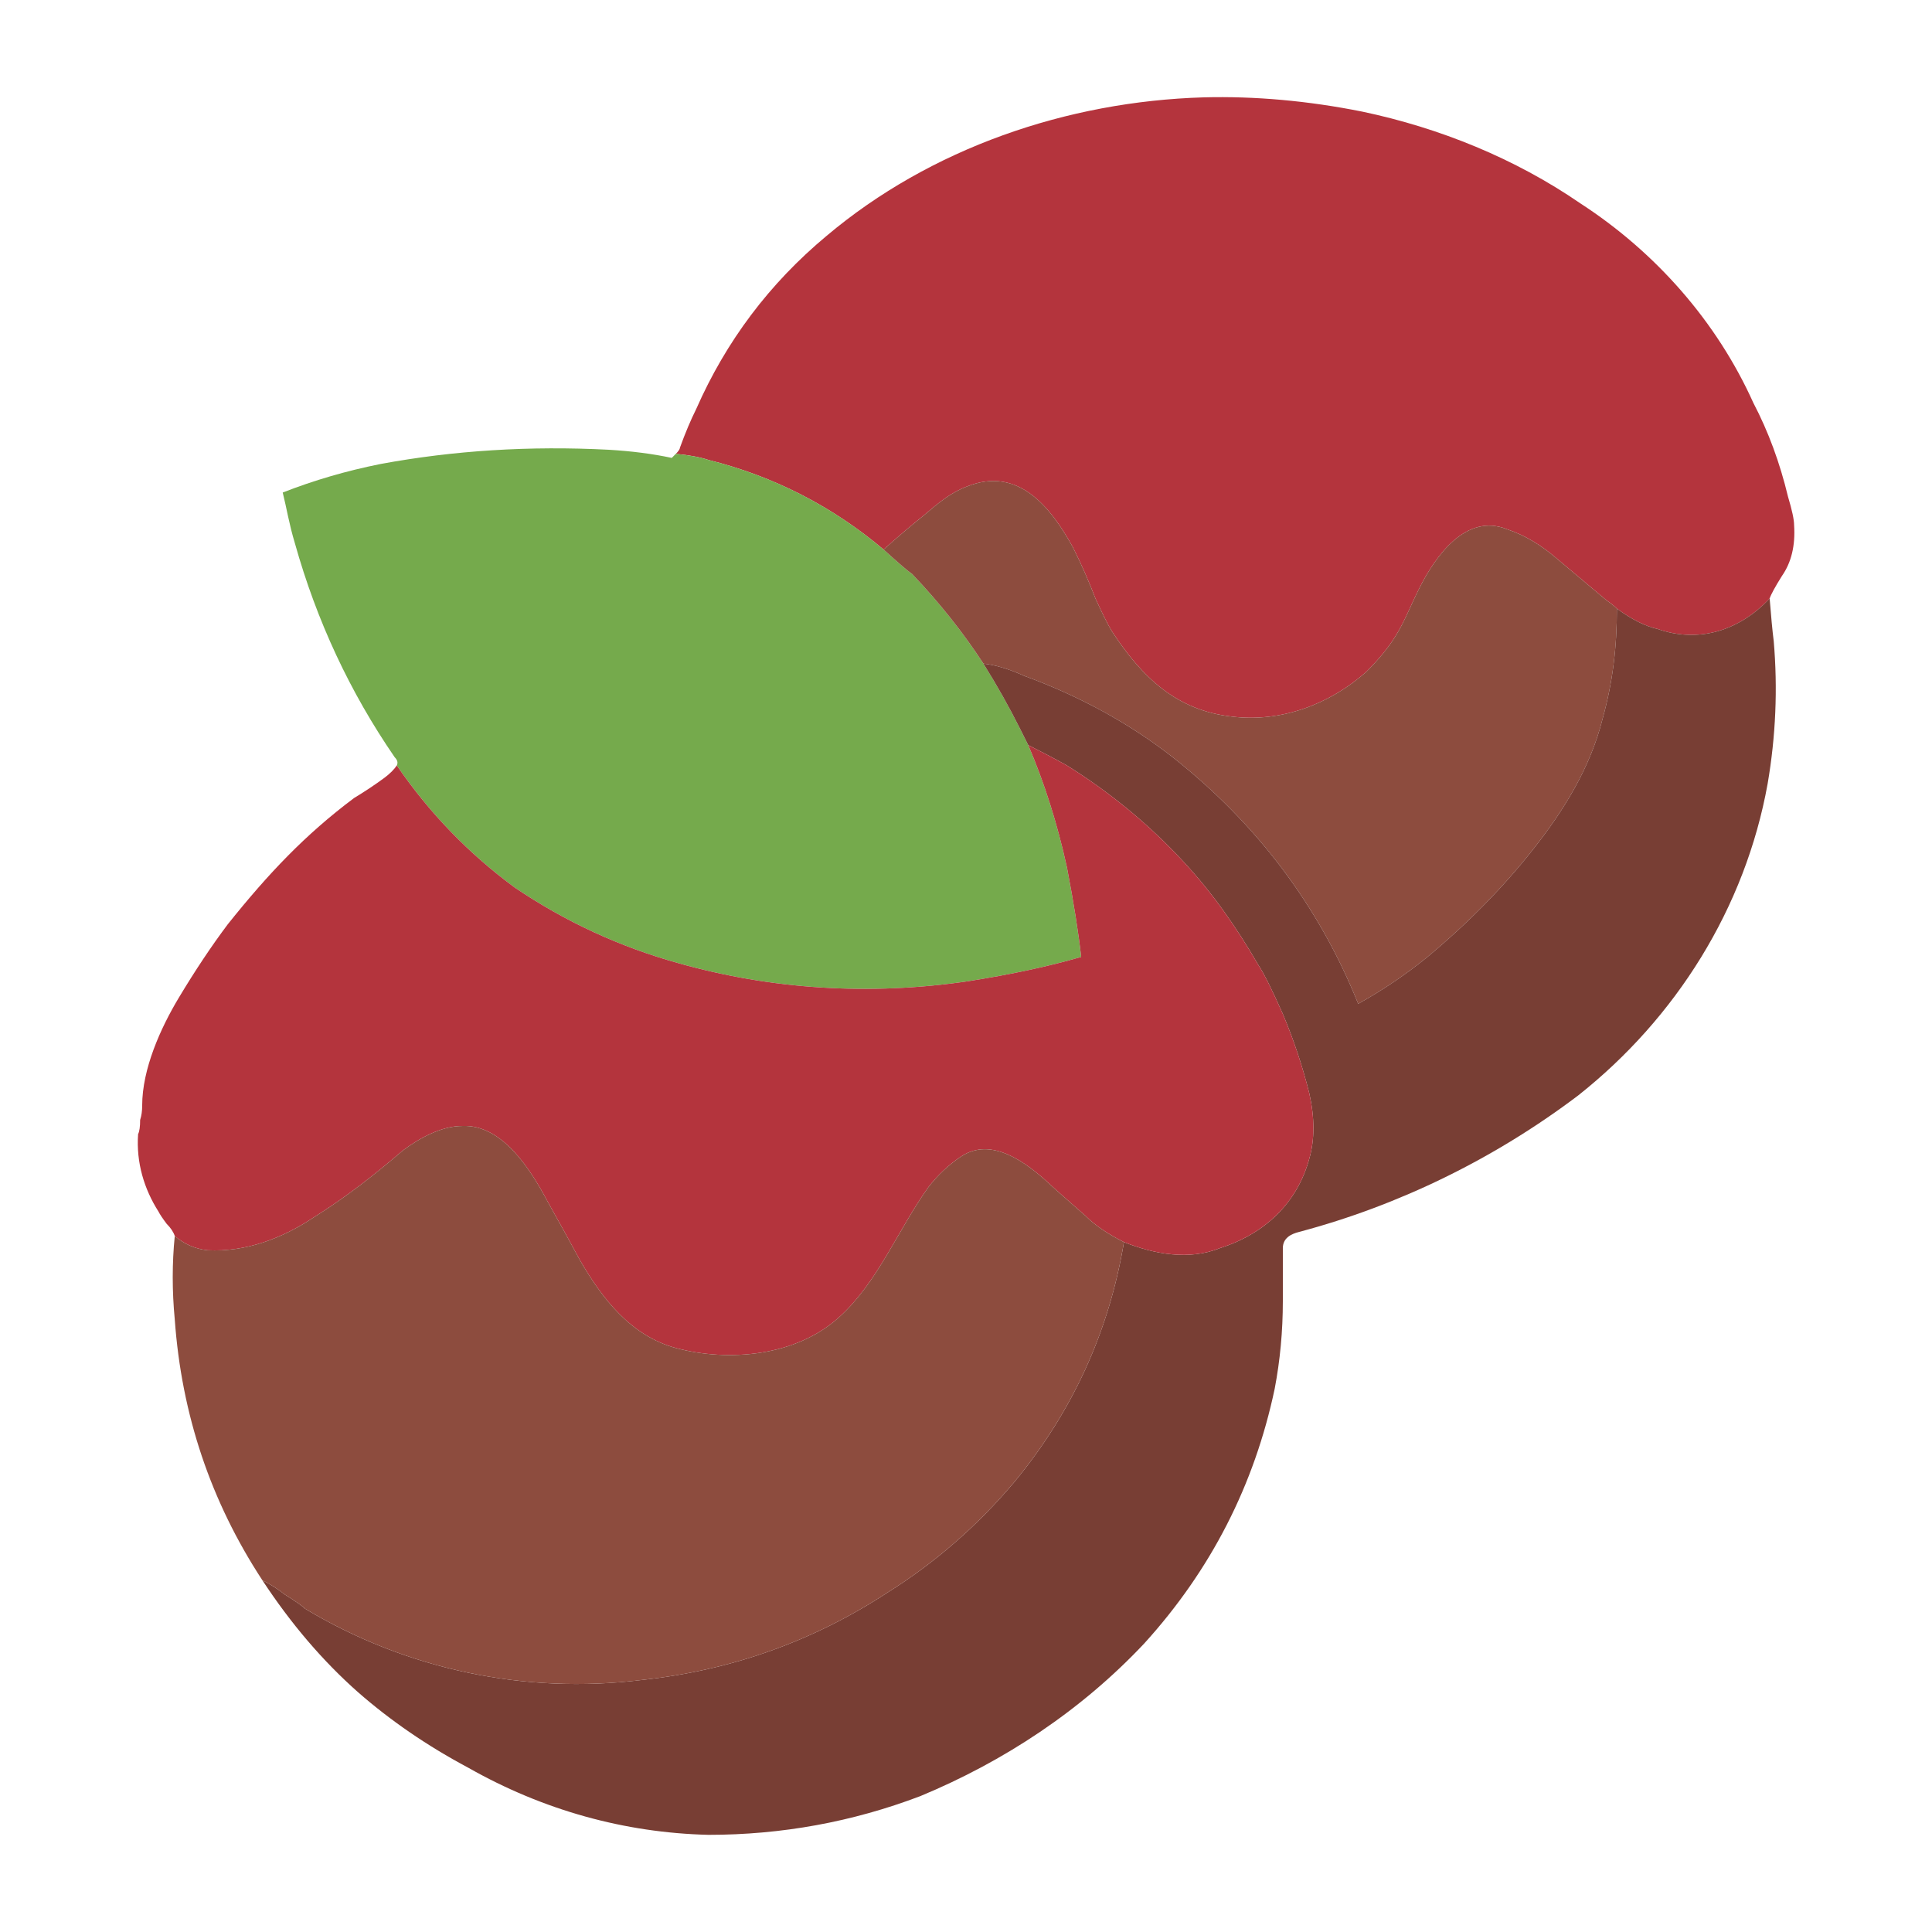
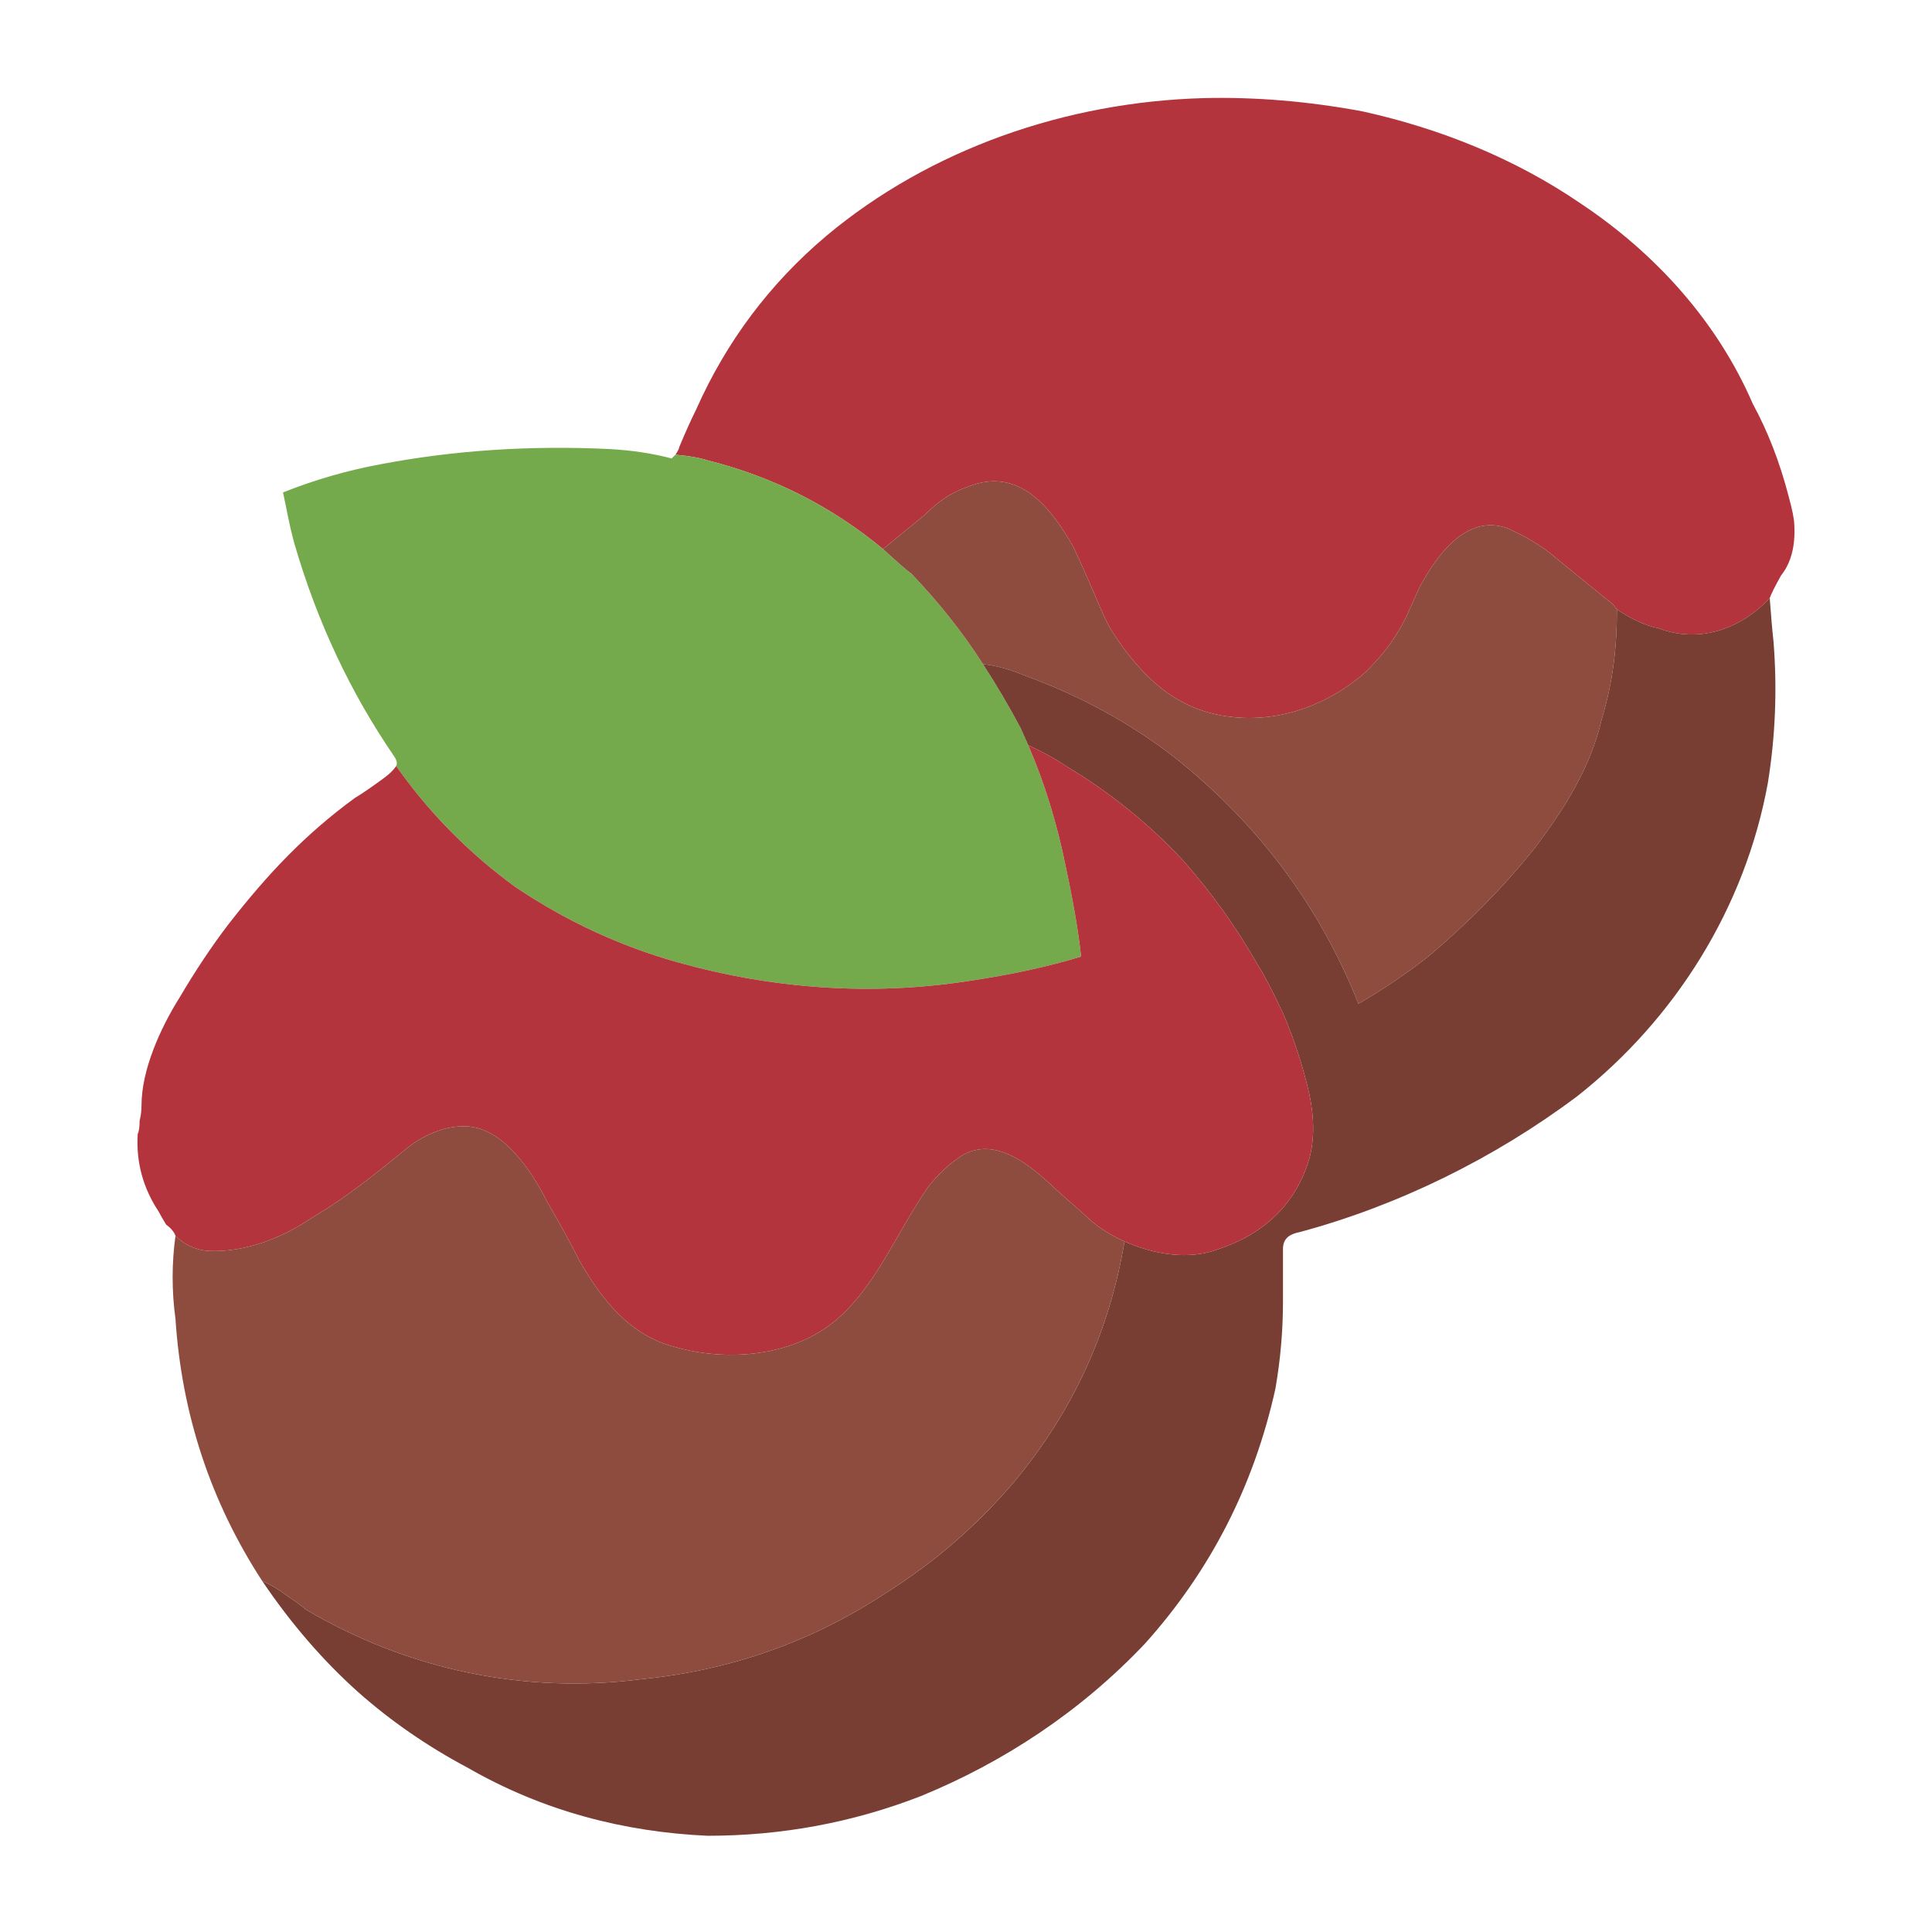
- <svg xmlns="http://www.w3.org/2000/svg" viewBox="37.2 38.2 948.5 948.5">
-   <path fill="#b4343d" d="M906 332c-15 16-35 22-55 15q-9-2-20-10-2-2-5-4l-25-21c-7-6-15-11-24-14-20-8-35 13-43 29-5 10-7 16-12 24q-5 8-14 17c-18 16-42 25-66 22-27-3-44-19-59-42q-3-5-8-16-5-13-11-25c-11-20-27-40-52-30-8 3-14 8-21 14q-10 8-20 17-38-32-86-44-6-2-16-3 2-2 2-3 4-11 8-19 22-50 64-85c51-43 118-66 185-68q38-1 78 7c38 8 75 23 107 45 37 24 67 58 85 98q11 21 17 46 3 10 3 14 1 15-6 25-5 8-6 11" />
-   <path fill="#75aa4c" d="M369 261q10 1 16 3 48 12 86 44 11 10 14 12 20 21 35 44 10 16 18 32l4 8q12 28 19 60 5 26 7 44-24 7-56 12c-48 7-96 4-142-9q-43-12-80-37-34-25-58-60 1-2-1-4-33-48-49-105c-3-10-4-17-6-25q23-9 48-14 54-10 112-7 17 1 31 4z" />
-   <path fill="#8d4c3e" d="M831 337c0 19-2 36-7 54-6 24-19 45-34 64q-22 28-52 53-16 13-34 23-29-72-91-121-32-25-73-40-11-5-20-6-15-23-35-44-3-2-14-12 10-9 20-17c7-6 13-11 21-14 25-10 41 10 52 30q6 12 11 25 5 11 8 16c15 23 32 39 59 42 24 3 48-6 66-22q9-9 14-17c5-8 7-14 12-24 8-16 23-37 43-29 9 3 17 8 24 14l25 21q3 2 5 4" />
-   <path fill="#783e34" d="M906 332q1 13 2 21 3 35-3 70c-11 61-45 115-93 153-41 31-88 54-137 67-4 1-8 3-8 8v26q0 22-4 43-15 71-64 125c-31 33-69 58-110 75q-50 19-104 19c-41-1-81-12-118-33q-30-16-54-37-26-23-47-55 6 3 11 7 8 5 10 7c50 30 108 42 165 35q66-7 121-43 35-22 62-54 43-52 54-118c15 6 32 9 47 3 22-7 38-22 44-44q4-14 0-32-5-20-13-39-8-18-12-24c-11-19-23-36-37-51q-25-27-57-47-9-5-19-10l-4-8q-8-16-18-32 9 1 20 6 41 15 73 40 62 49 91 121 18-10 34-23 30-25 52-53c15-19 28-40 34-64 5-18 7-35 7-54q11 8 20 10c20 7 40 1 55-15" />
-   <path fill="#b4343d" d="M589 648q-12-6-19-13-16-14-18-16c-11-10-28-23-43-13q-9 6-16 15c-15 21-25 47-44 64-21 19-54 22-80 15-22-6-36-24-47-43q-7-13-16-29c-8-15-22-38-42-37-10 0-21 6-29 12-14 12-28 23-44 33-15 10-33 17-52 16q-9-1-16-7-1-3-4-6-3-4-4-6c-7-11-11-24-10-38q1-2 1-7 1-3 1-7c0-18 9-38 18-53q12-20 24-36c20-25 38-44 62-62 5-3 11-7 15-10q4-3 6-6 24 35 58 60 37 25 80 37c46 13 94 16 142 9q32-5 56-12-2-18-7-44-7-32-19-60 10 5 19 10 32 20 57 47c14 15 26 32 37 51q4 6 12 24 8 19 13 39 4 18 0 32c-6 22-22 37-44 44-15 6-32 3-47-3" />
-   <path fill="#8d4c3e" d="M589 648q-11 66-54 118-27 32-62 54-55 36-121 43c-57 7-115-5-165-35q-2-2-10-7-5-4-11-7-38-58-43-128-2-21 0-41 7 6 16 7c19 1 37-6 52-16 16-10 30-21 44-33 8-6 19-12 29-12 20-1 34 22 42 37q9 16 16 29c11 19 25 37 47 43 26 7 59 4 80-15 19-17 29-43 44-64q7-9 16-15c15-10 32 3 43 13q2 2 18 16 7 7 19 13" />
+ <svg xmlns="http://www.w3.org/2000/svg" viewBox="0 0 1024 1024">
+   <path fill="#b4343d" d="M938 317c-16 17-38 24-59 16q-10-2-22-10-2-3-5-5l-27-22c-8-7-17-12-26-16-22-8-38 15-47 32-5 11-7 17-13 26q-5 8-15 18c-19 17-45 27-71 24-29-3-48-21-64-46q-3-5-8-17-6-14-12-27c-12-21-29-43-56-32-9 3-16 8-23 15l-22 18q-41-34-93-47-6-2-17-3 2-3 2-4 5-12 9-20 24-54 69-92c55-46 127-71 200-73q41-1 84 7c41 9 81 25 116 49 39 26 72 62 91 106q12 22 19 49 3 11 3 15 1 17-7 27-5 9-6 12" />
+   <path fill="#75aa4c" d="M358 241q11 1 17 3 52 13 93 47 12 11 15 13 22 23 38 48 11 17 20 34l4 9q13 30 20 65 6 28 8 47-26 8-60 13c-52 8-104 4-154-10q-46-13-86-40-37-27-63-64 1-2-1-5-35-51-53-113c-3-11-4-18-6-27q25-10 52-15 58-11 121-8 18 1 33 5z" />
+   <path fill="#8d4c3e" d="M857 323c0 20-2 38-8 58-6 26-20 48-36 69q-24 30-56 57-18 14-37 25-31-78-98-131-35-27-79-43-12-5-22-6-16-25-38-48-3-2-15-13l22-18c7-7 14-12 23-15 27-11 44 11 56 32q6 13 12 27 5 12 8 17c16 25 35 43 64 46 26 3 52-7 71-24q10-10 15-18c6-9 8-15 13-26 9-17 25-40 47-32 9 4 18 9 26 16l27 22q3 2 5 5" />
+   <path fill="#783e34" d="M938 317q1 14 2 23 3 38-3 75c-12 66-49 125-101 166-44 33-95 58-147 72-5 1-9 3-9 9v28q0 23-4 46-17 77-69 135c-34 36-75 63-119 81q-54 21-113 21c-44-2-87-13-127-36q-32-17-58-40-28-25-51-59 7 3 12 7 9 6 11 8c54 32 116 45 178 37q71-7 130-46 38-24 67-58 47-56 59-128c16 7 34 10 50 4 24-8 41-24 48-48q4-15 0-34-5-22-14-43-9-19-13-25c-12-21-25-39-40-56q-27-29-62-50-9-6-20-11l-4-9q-9-17-20-34 10 1 22 6 44 16 79 43 67 53 98 131 19-11 37-25 32-27 56-57c16-21 30-43 36-69 6-20 8-38 8-58q12 8 22 10c21 8 43 1 59-16" />
+   <path fill="#b4343d" d="M596 658q-13-6-21-14-17-15-19-17c-12-11-30-25-47-14q-9 6-17 16c-16 23-27 51-47 69-23 21-59 24-87 16-24-6-39-25-51-46q-7-14-17-31c-8-16-24-41-45-40-11 0-23 6-31 13-16 13-31 25-48 35-16 11-36 19-56 18q-10-1-17-8-1-3-5-6-3-5-4-7c-8-12-12-26-11-41q1-2 1-7 1-4 1-8c0-19 10-41 20-57q13-22 26-39c21-27 41-48 67-67 5-3 12-8 16-11q4-3 6-6 26 37 63 64 40 27 86 40c50 14 102 18 154 10q34-5 60-13-2-19-8-47-7-35-20-65 11 5 20 11 35 21 62 50c15 17 28 35 40 56q4 6 13 25 9 21 14 43 4 19 0 34c-7 24-24 40-48 48-16 6-34 3-50-4" />
+   <path fill="#8d4c3e" d="M596 658q-12 72-59 128-29 34-67 58-59 39-130 46c-62 8-124-5-178-37q-2-2-11-8-5-4-12-7-41-63-46-139-3-22 0-44 7 7 17 8c20 1 40-7 56-18 17-10 32-22 48-35 8-7 20-13 31-13 21-1 37 24 45 40q10 17 17 31c12 21 27 40 51 46 28 8 64 5 87-16 20-18 31-46 47-69q8-10 17-16c17-11 35 3 47 14q2 2 19 17 8 8 21 14" />
</svg>
